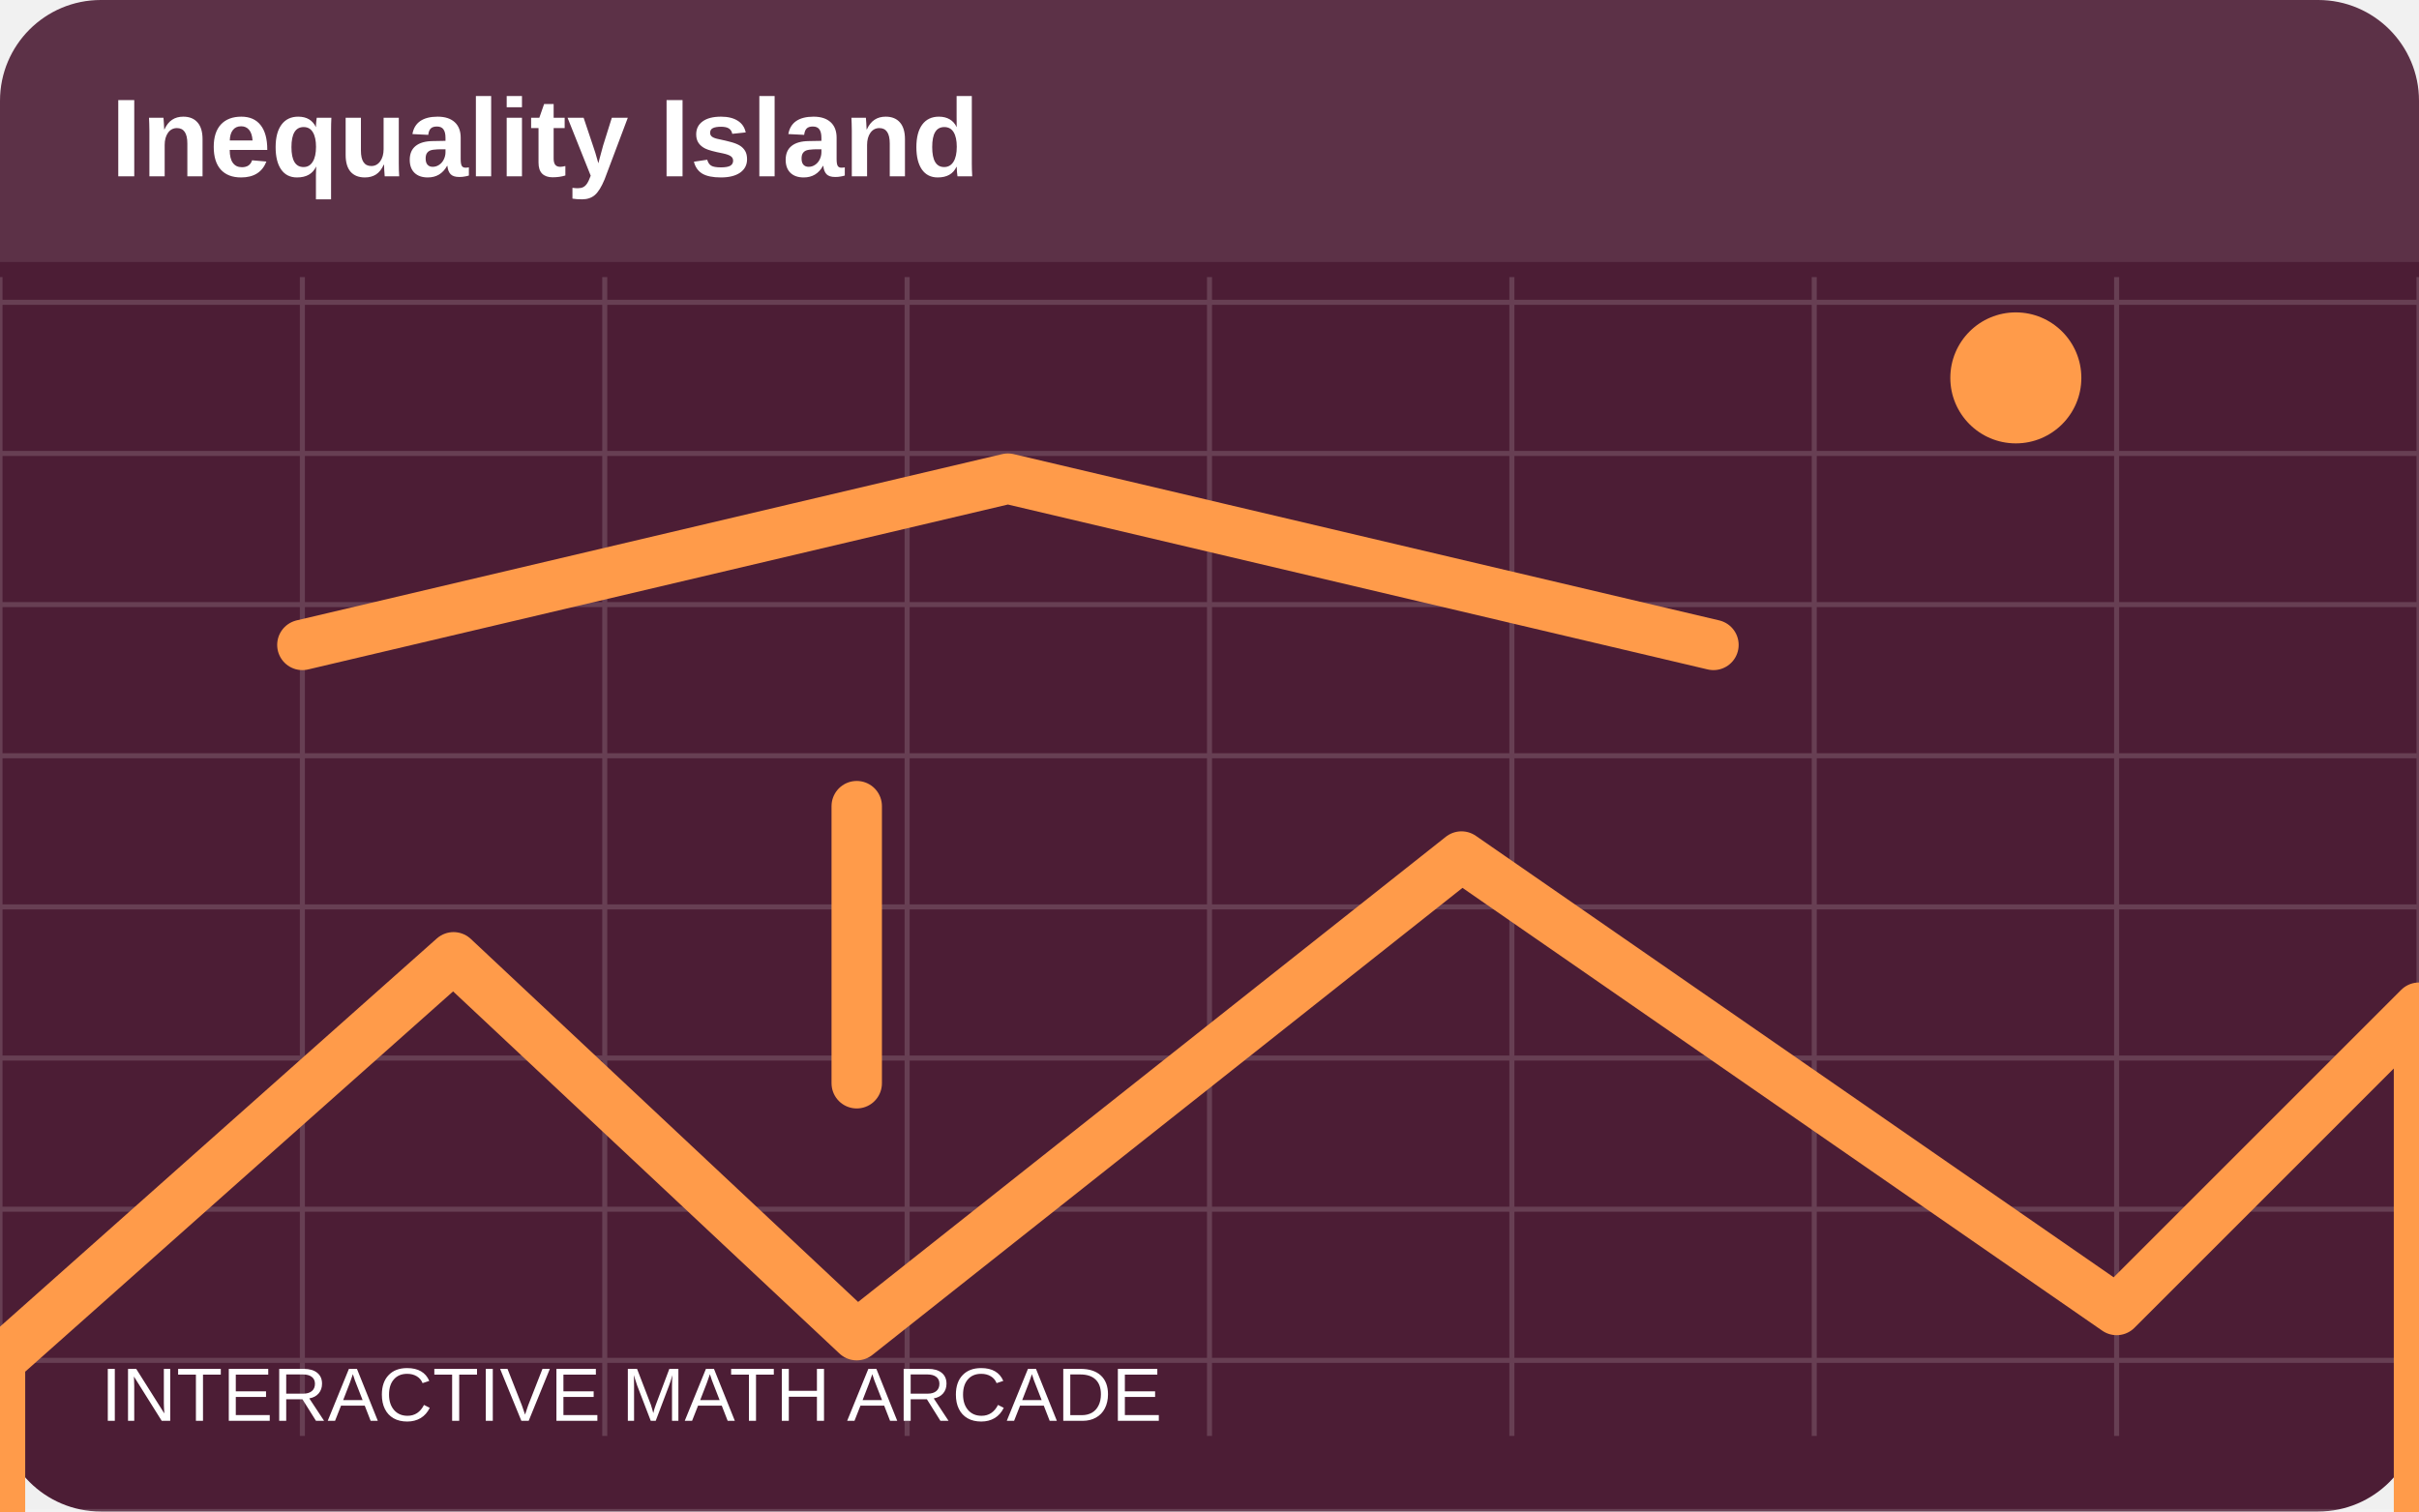
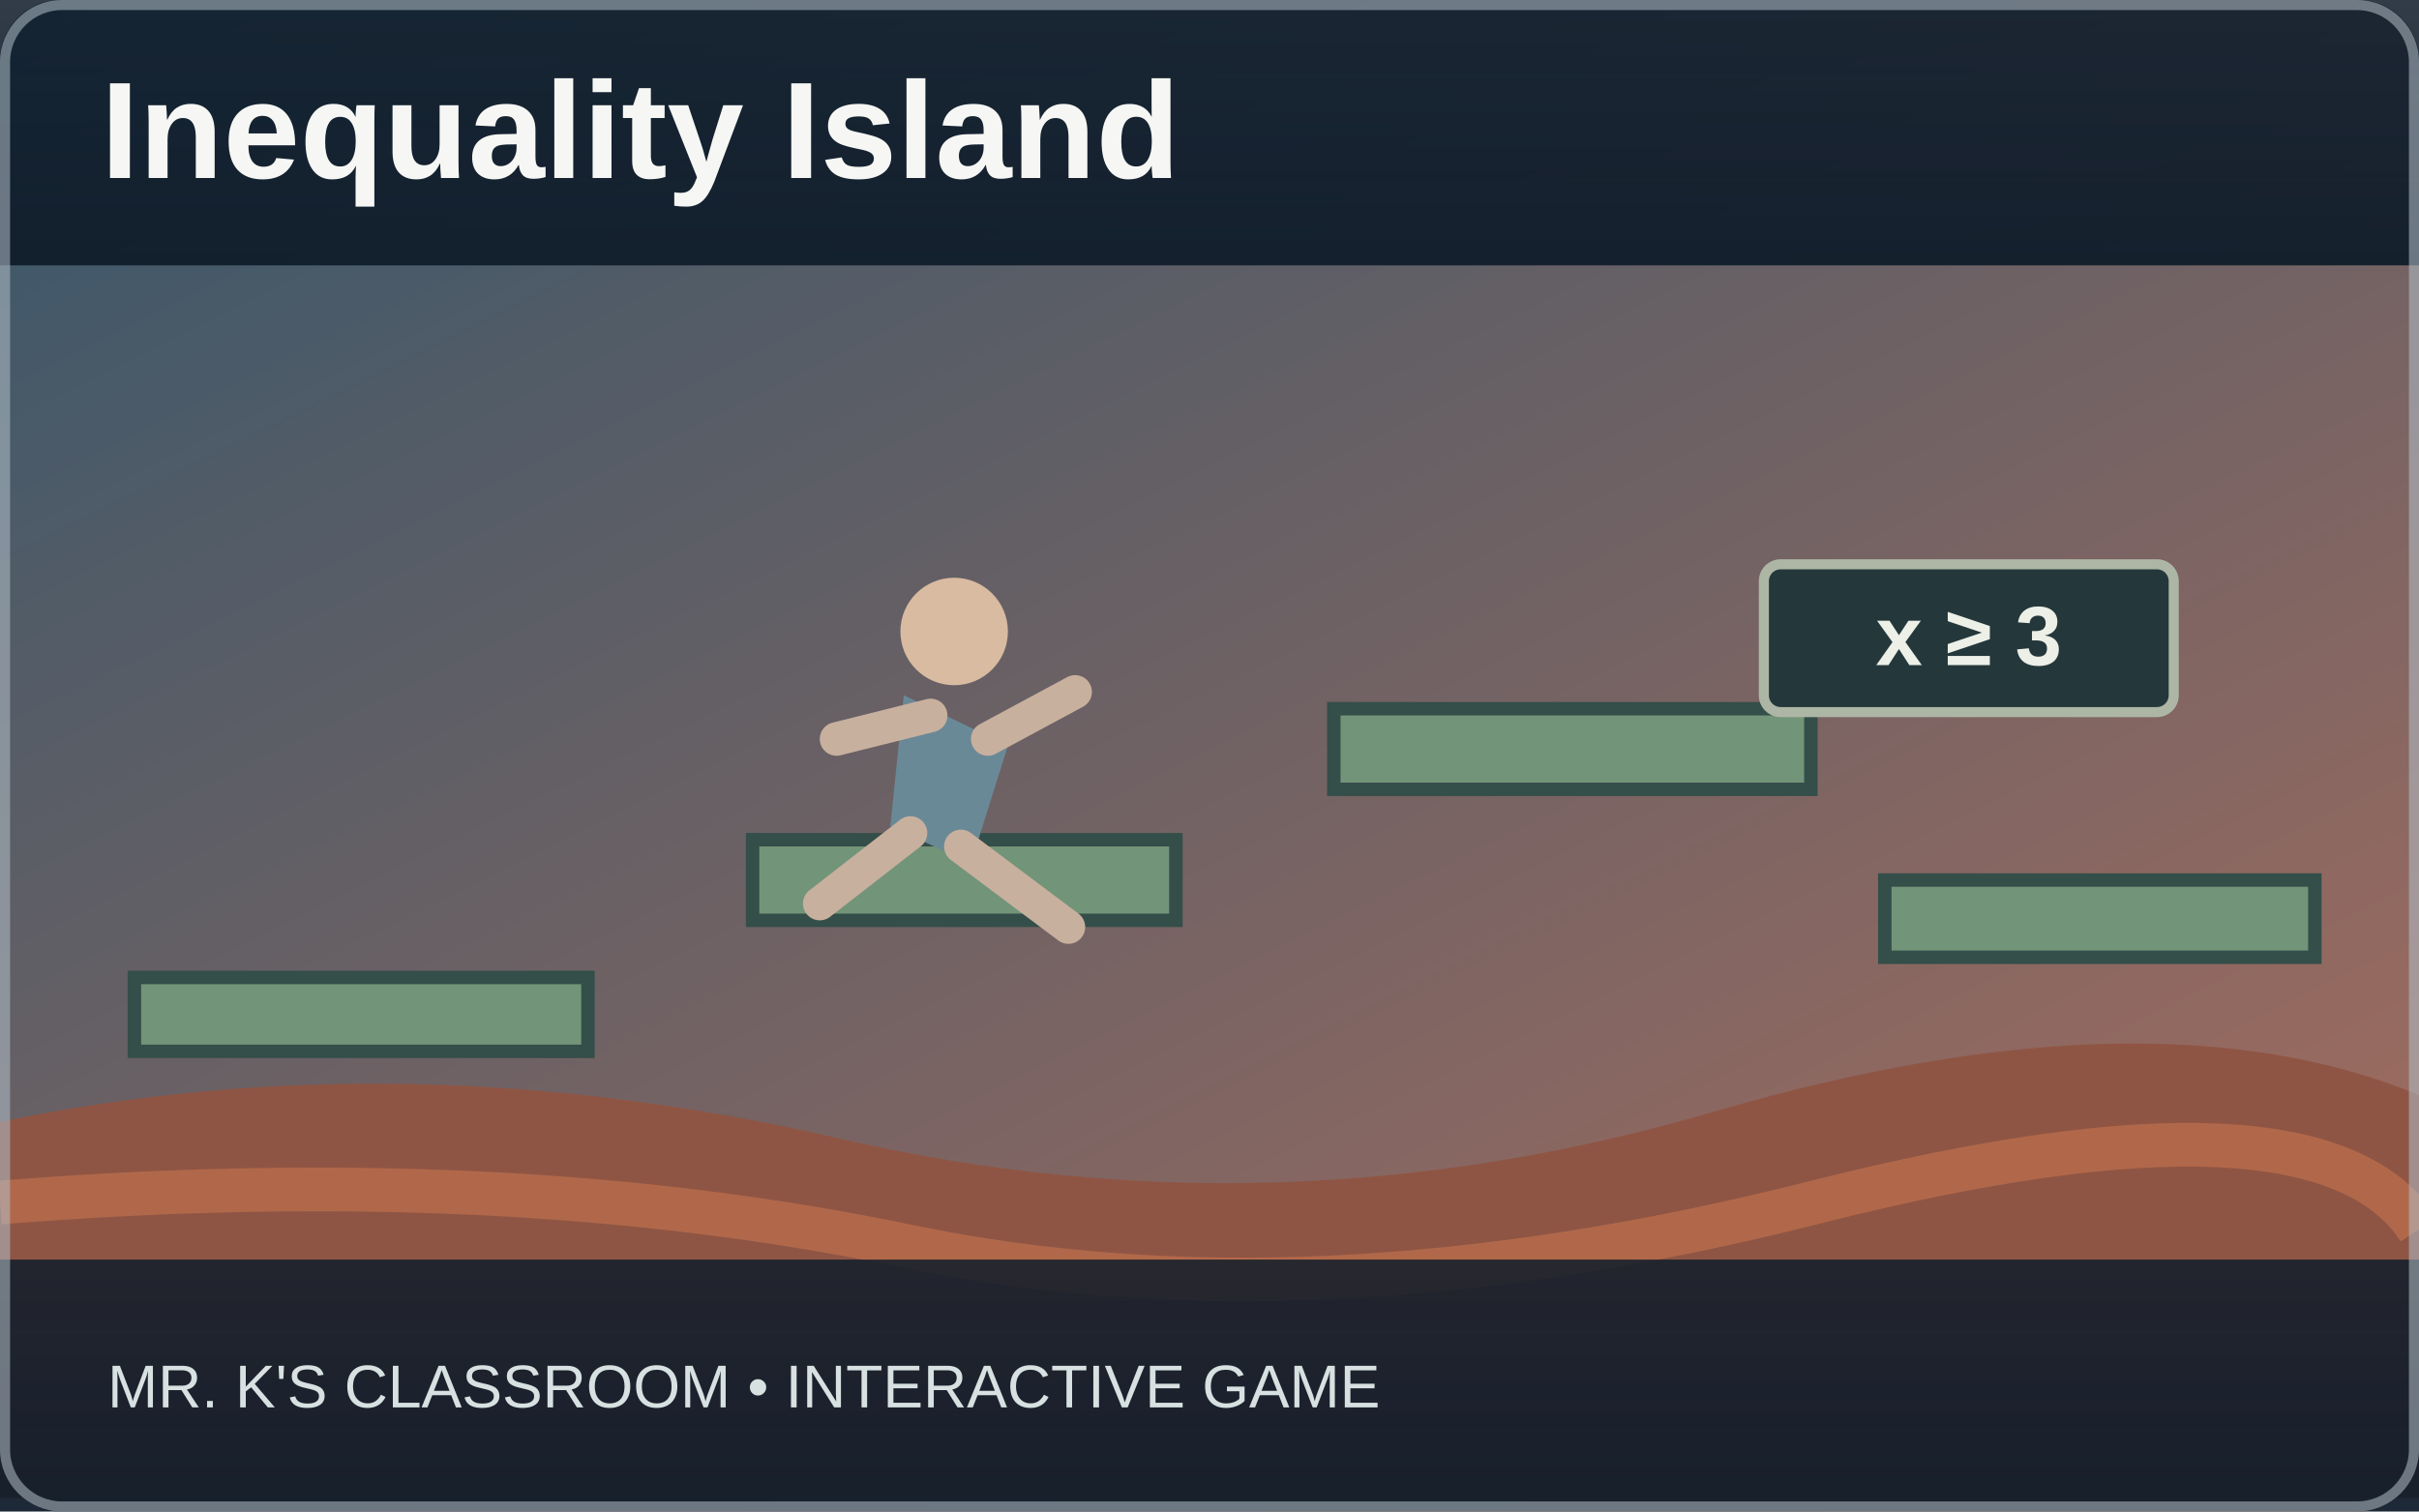
- <svg xmlns="http://www.w3.org/2000/svg" viewBox="0 0 480 300" role="img" aria-label="Inequality Island game thumbnail">
-   <rect width="480" height="300" rx="20" fill="#4c1d35" />
-   <g opacity=".15" stroke="#fff" stroke-width="1">
-     <path d="M0 55 V285 M0 60 H480" />
-     <path d="M60 55 V285 M0 90 H480" />
-     <path d="M120 55 V285 M0 120 H480" />
-     <path d="M180 55 V285 M0 150 H480" />
-     <path d="M240 55 V285 M0 180 H480" />
-     <path d="M300 55 V285 M0 210 H480" />
-     <path d="M360 55 V285 M0 240 H480" />
-     <path d="M420 55 V285 M0 270 H480" />
-     <path d="M480 55 V285 M0 300 H480" />
+ <svg xmlns="http://www.w3.org/2000/svg" viewBox="0 0 720 450" role="img" aria-label="Inequality Island">
+   <defs>
+     <linearGradient id="bg" x1="0" y1="0" x2=".8" y2="1">
+       <stop stop-color="#36566a" />
+       <stop offset="1" stop-color="#a16c5f" />
+     </linearGradient>
+     <linearGradient id="shade" x1="0" y1="0" x2="0" y2="1">
+       <stop stop-color="#0f1c2a" stop-opacity=".85" />
+       <stop offset="1" stop-color="#0f1c2a" stop-opacity=".94" />
+     </linearGradient>
+   </defs>
+   <rect width="720" height="450" rx="18" fill="url(#bg)" />
+   <g transform="translate(0 66)">
+     <path d="M0 268Q120 243 250 273T510 265T720 260V380H0Z" fill="#8f5544" />
+     <path d="M0 292Q150 280 270 305T540 292T720 300" stroke="#b96d4b" stroke-width="13" opacity=".8" fill="none" />
+     <g fill="#729478" stroke="#344e49" stroke-width="4">
+       <path d="M40 225h135v22H40Z" />
+       <path d="M224 184h126v24H224Z" />
+       <path d="M397 145h142v24H397Z" />
+       <path d="M561 196h128v23H561Z" />
+     </g>
+     <g transform="translate(284 158)">
+       <circle cy="-36" r="16" fill="#d8bba0" />
+       <path d="M-15-17L16-2L5 33L-19 22Z" fill="#6a8997" />
+       <path d="M2 28l32 24M-13 24l-27 21M-7-11l-28 7M10-4l26-14" stroke="#c8b09e" stroke-width="10" stroke-linecap="round" />
+     </g>
+     <rect x="525" y="102" width="122" height="44" rx="5" fill="#24383b" stroke="#adb6a5" stroke-width="3" />
+     <text x="586" y="132" text-anchor="middle" font-size="25" font-weight="bold" fill="#edf0e7" font-family="Arial">x ≥ 3</text>
  </g>
-   <rect width="480" height="52" fill="#ffffff" opacity=".09" />
-   <text x="22" y="35" font-family="Arial,sans-serif" font-size="22" font-weight="bold" fill="#fff">Inequality Island</text>
-   <g fill="none" stroke="#ff9b4a" stroke-width="10" stroke-linecap="round" stroke-linejoin="round">
-     <path d="M0 270 L90 190 L170 265 L290 170 L420 260 L480 200 L480 350 L0 350Z" />
-     <path d="M60 128 L200 95 L340 128 M170 160 L170 215" />
-   </g>
-   <circle cx="400" cy="75" r="13" fill="#ff9b4a" />
-   <text x="20" y="282" font-family="Arial,sans-serif" font-size="15" fill="#fff">INTERACTIVE MATH ARCADE</text>
+   <rect width="720" height="79" fill="url(#shade)" />
+   <rect y="375" width="720" height="75" fill="url(#shade)" />
+   <text x="30" y="53" font-family="Arial,Helvetica,sans-serif" font-size="41" fill="#f6f7f4" font-weight="bold">Inequality Island</text>
+   <text x="32" y="419" font-family="Arial,Helvetica,sans-serif" font-size="18" fill="#d7e1e1">MR. K'S CLASSROOM  •  INTERACTIVE GAME</text>
+   <rect x="1.5" y="1.5" width="717" height="447" rx="17" stroke="#b2c0c8" stroke-width="3" fill="none" opacity=".55" />
</svg>
